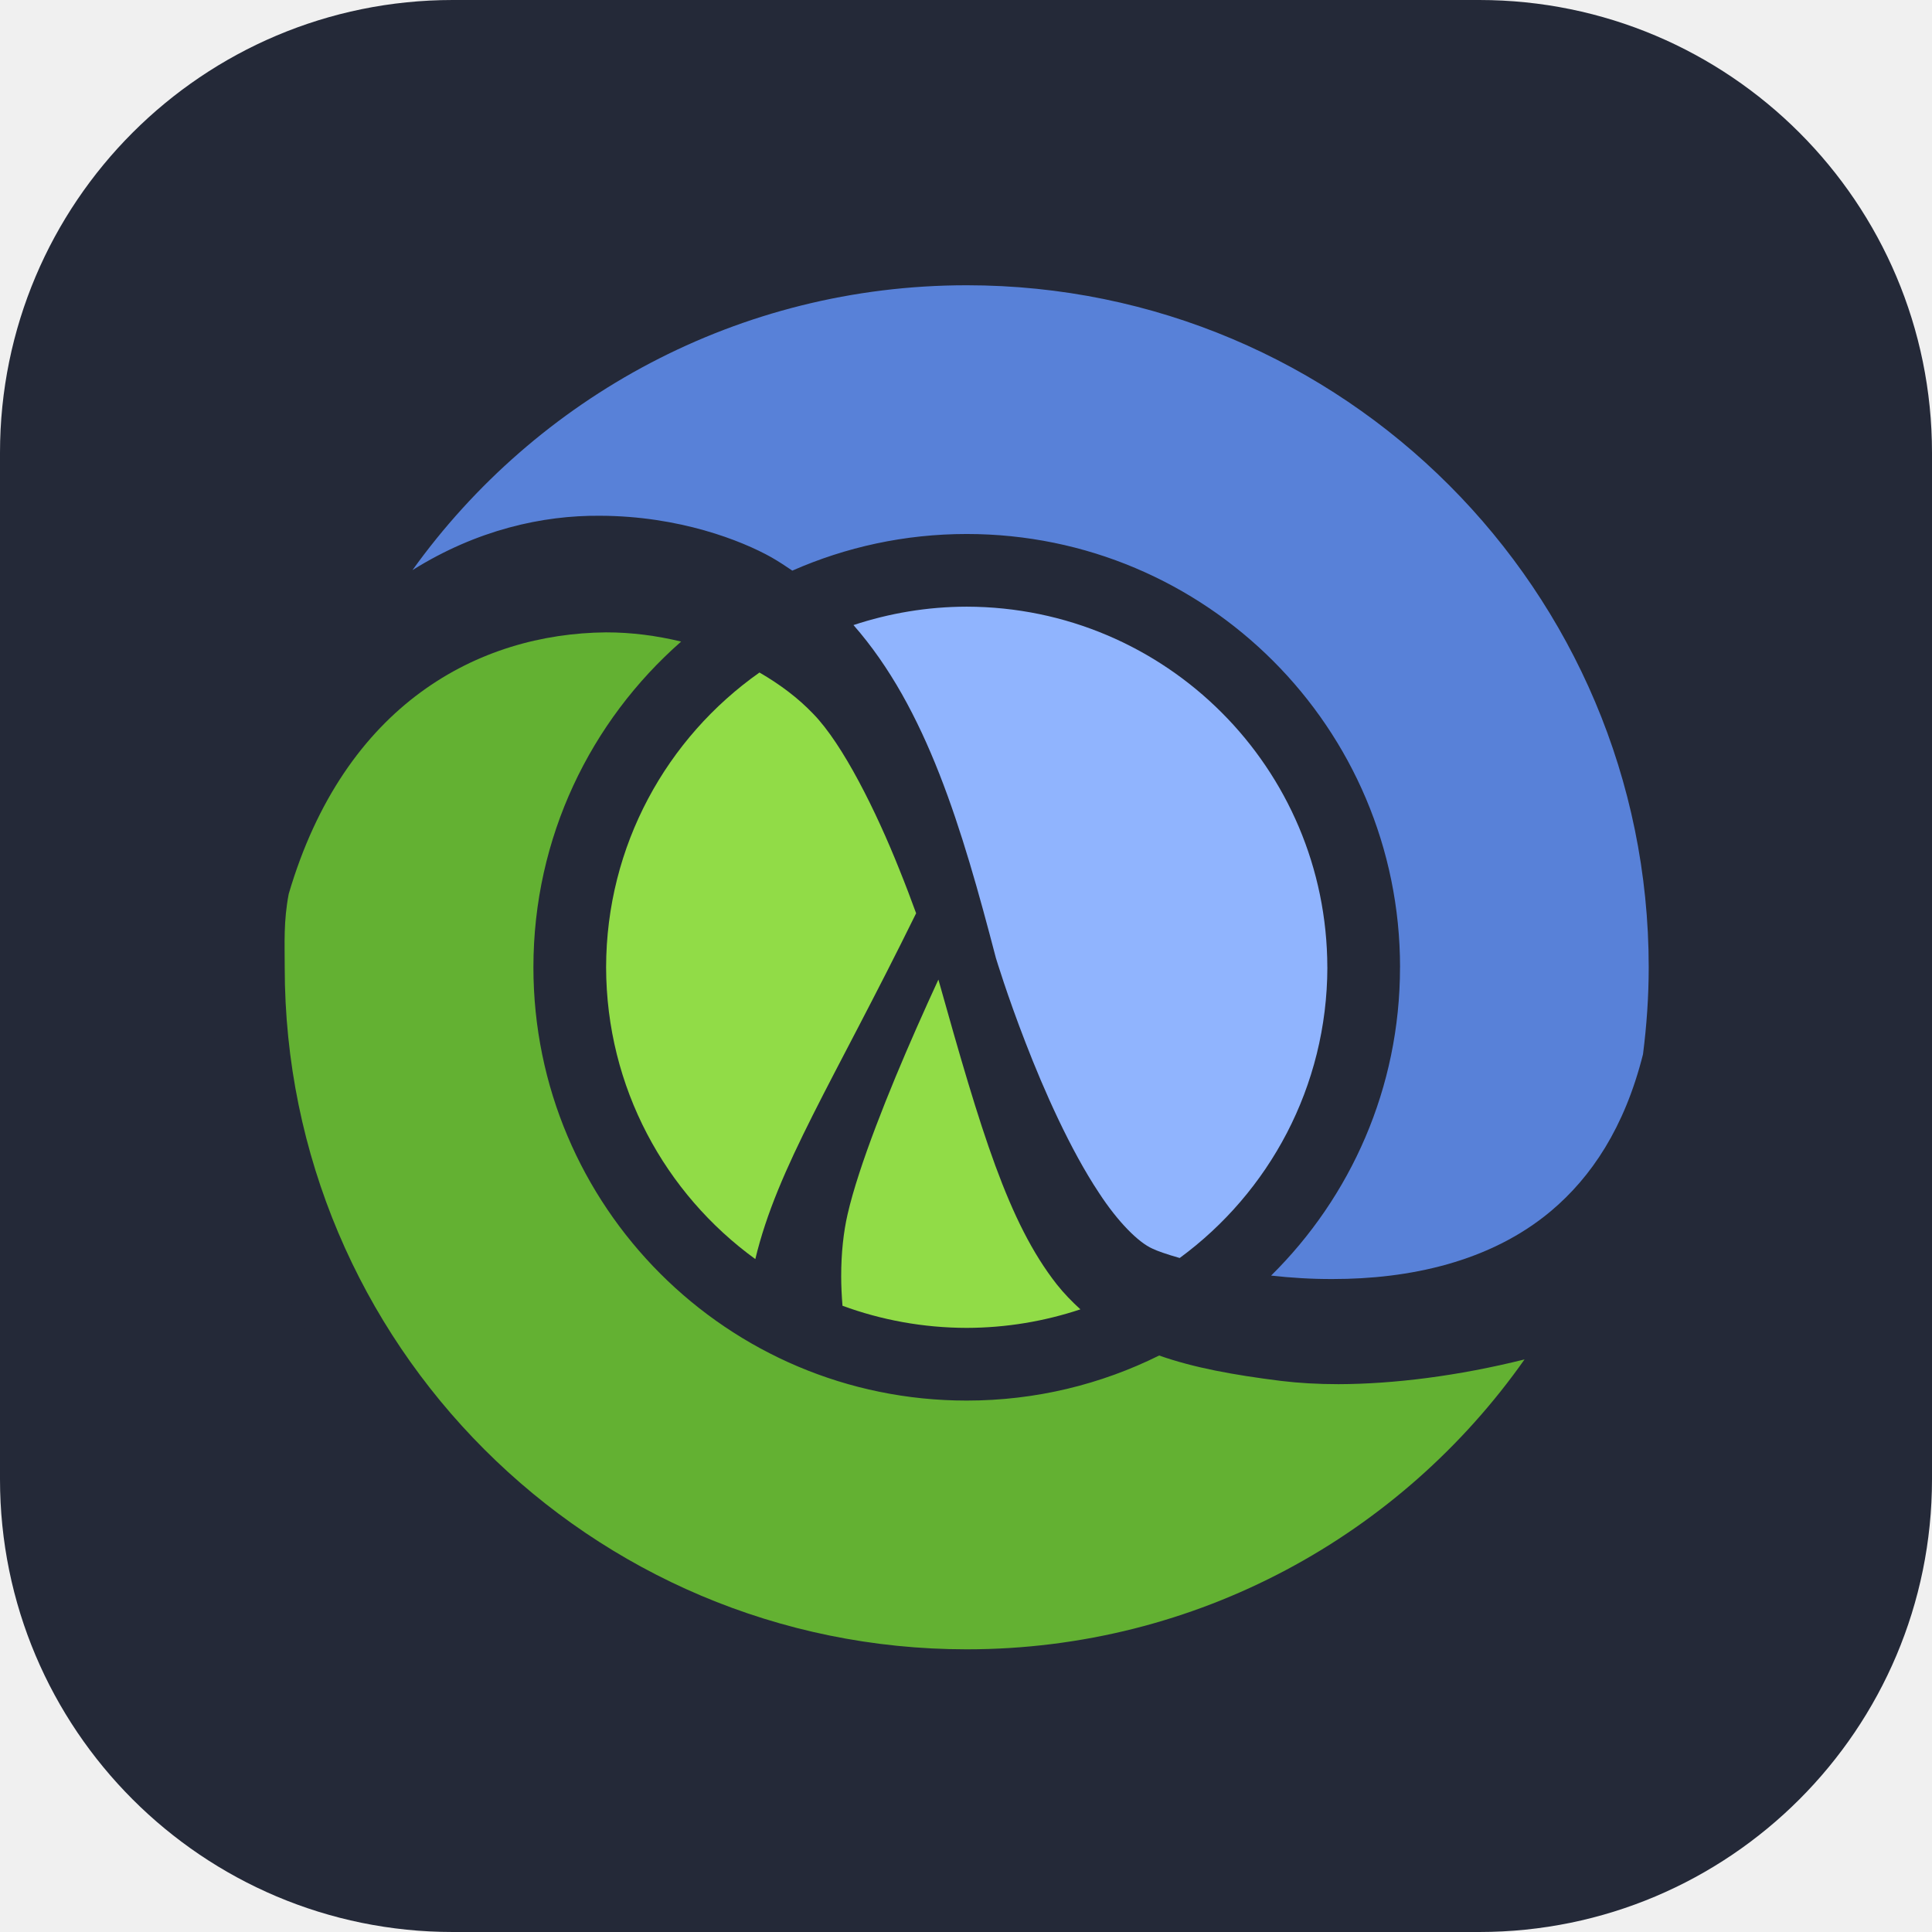
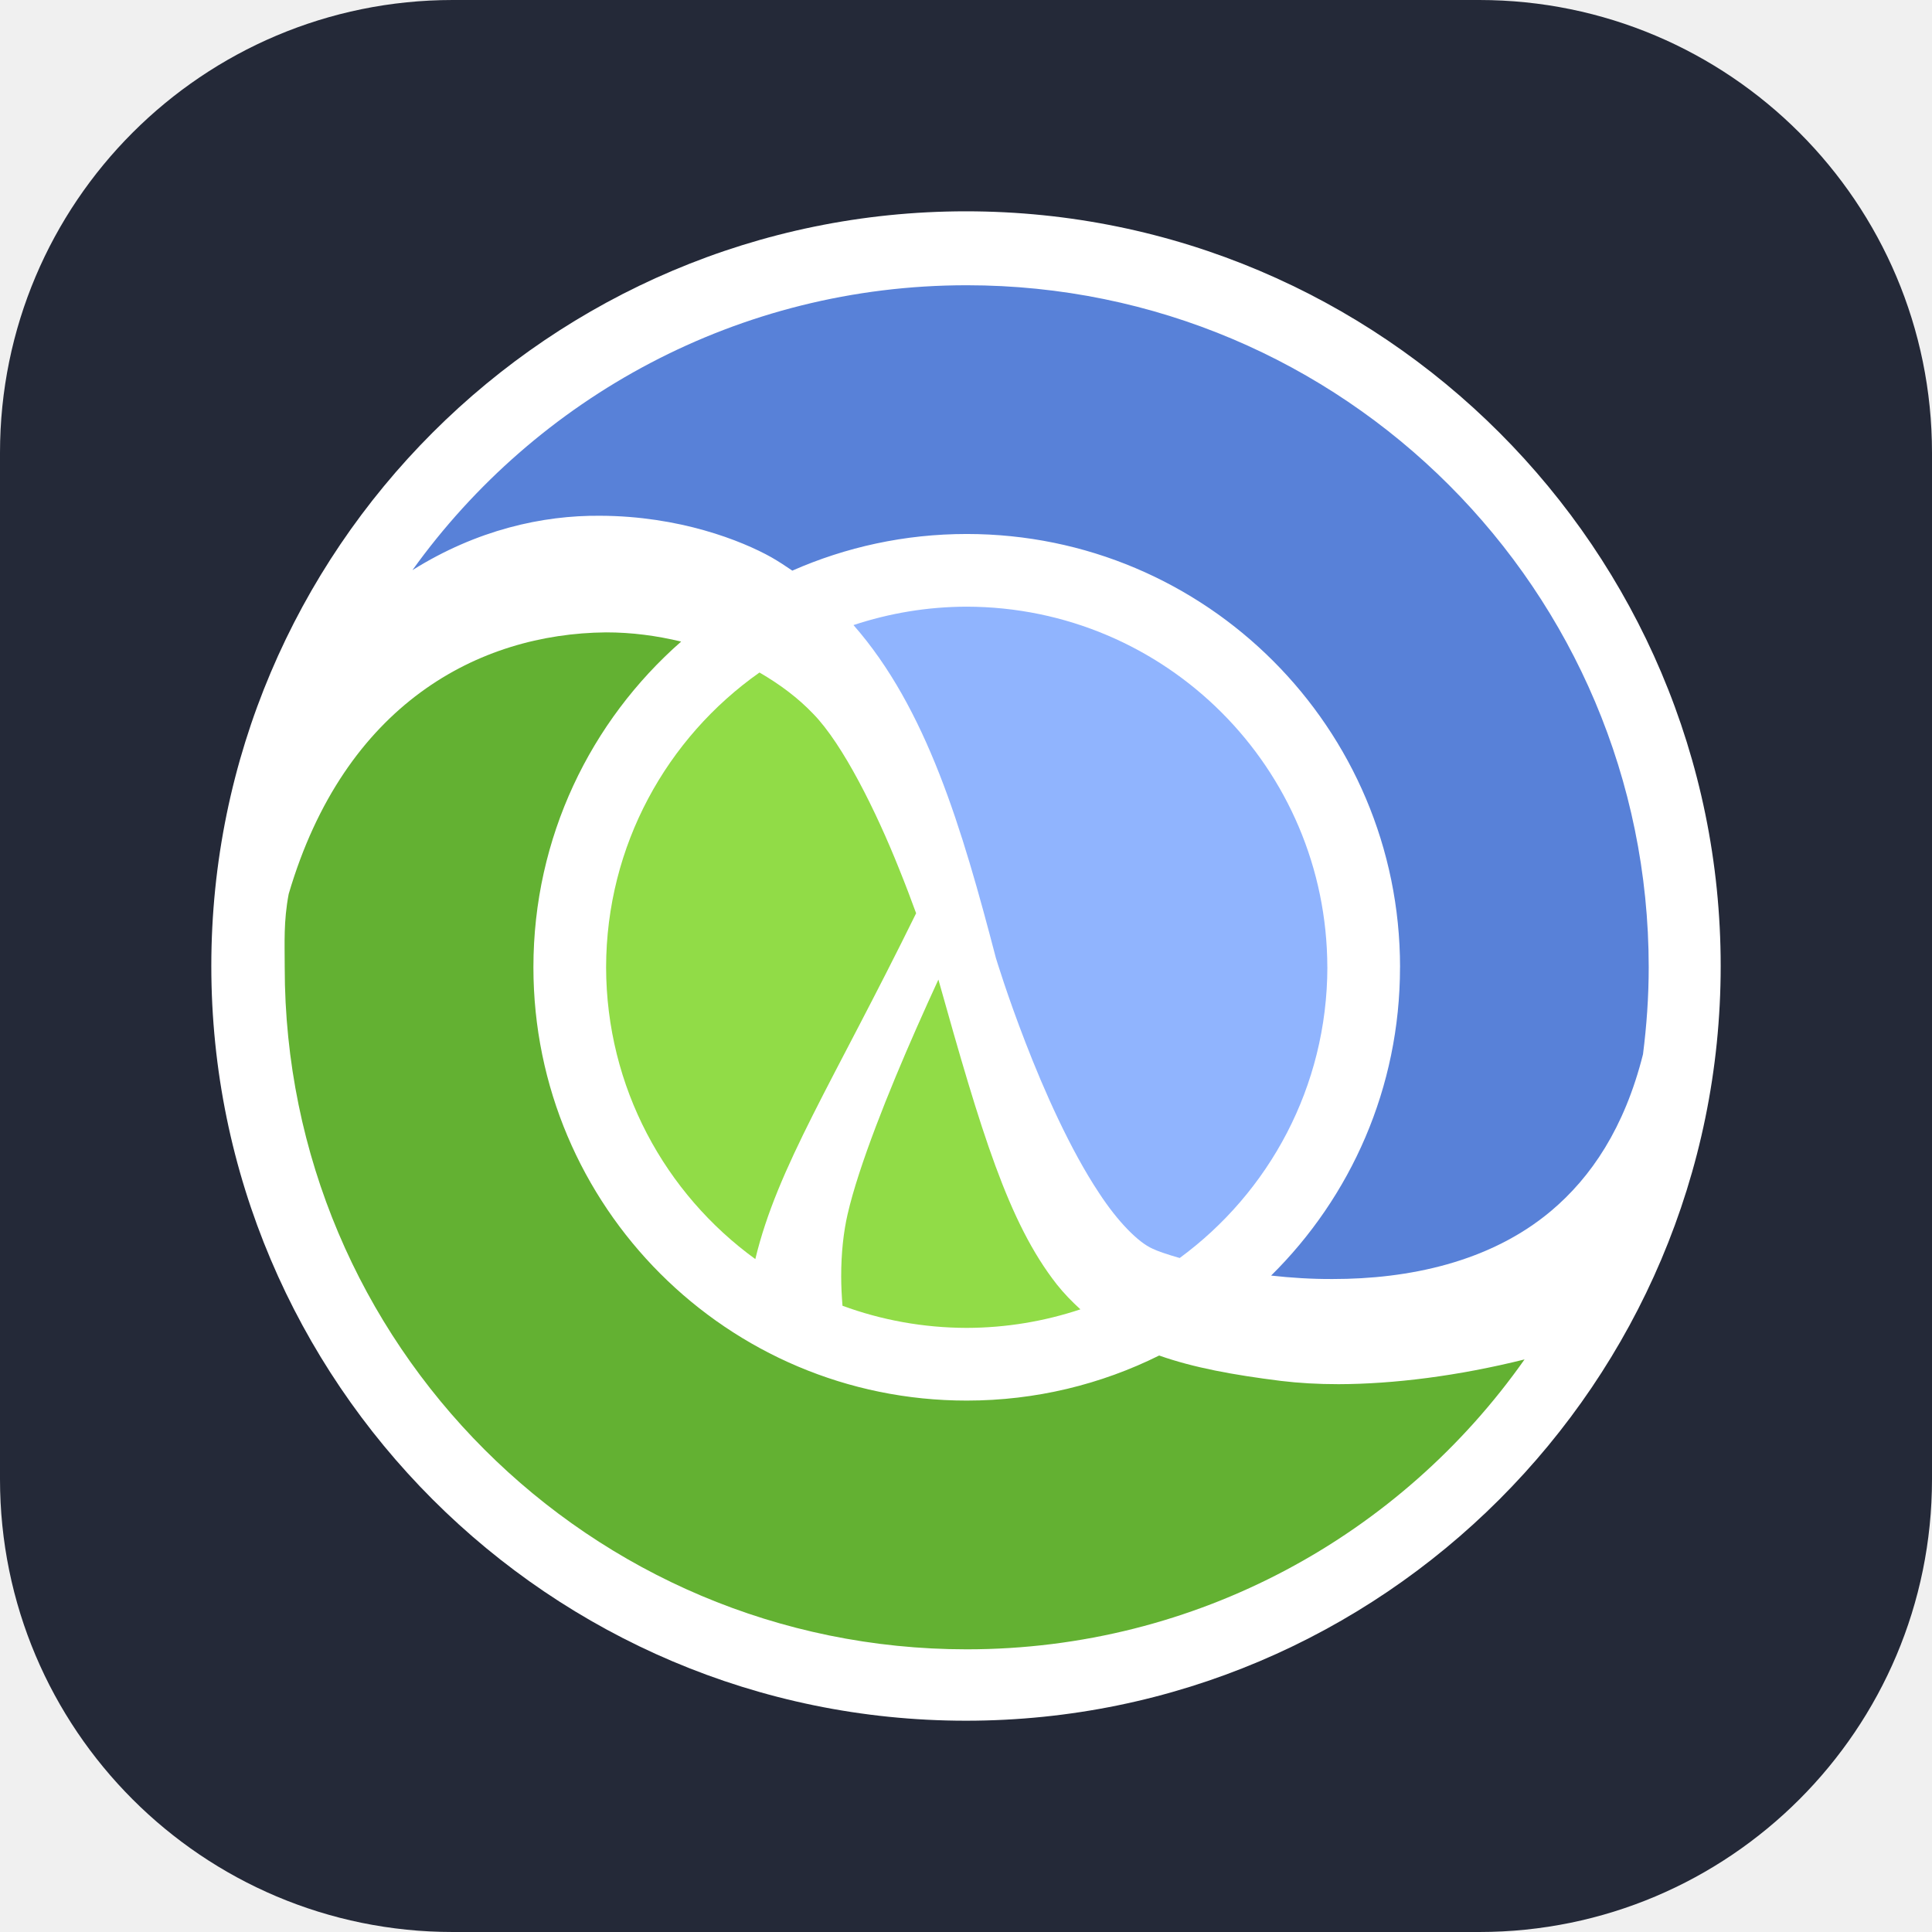
- <svg xmlns="http://www.w3.org/2000/svg" width="256" height="256" fill="none" viewBox="0 0 256 256">
-   <rect width="256" height="256" fill="#242938" rx="60" />
-   <g clip-path="url(#clip0_101_267)">
-     <path fill="#242938" d="M127.999 28C72.862 28 28 72.862 28 128.001C28 183.145 72.862 228.004 127.999 228.004C183.138 228.004 228 183.145 228 128.001C228 72.862 183.138 28 127.999 28Z" />
-     <path fill="#91DC47" d="M124.342 129.799C123.444 131.746 122.452 133.934 121.426 136.262C117.797 144.484 113.778 154.488 112.31 160.898C111.783 163.18 111.456 166.009 111.462 169.146C111.462 170.387 111.529 171.691 111.634 173.019C116.765 174.904 122.306 175.941 128.093 175.951C133.361 175.941 138.422 175.07 143.159 173.495C142.045 172.477 140.983 171.392 140.016 170.17C133.594 161.98 130.011 149.979 124.342 129.799" />
-     <path fill="#91DC47" d="M100.633 89.113C88.368 97.757 80.342 112.013 80.312 128.17C80.342 144.084 88.127 158.156 100.083 166.836C103.016 154.62 110.367 143.434 121.391 121.012C120.737 119.213 119.991 117.245 119.156 115.177C116.102 107.516 111.694 98.619 107.76 94.59C105.755 92.485 103.321 90.666 100.633 89.113" />
-     <path fill="#63B132" d="M169.714 182.974C163.386 182.181 158.163 181.224 153.595 179.613C145.91 183.428 137.256 185.584 128.093 185.584C96.387 185.584 70.684 159.885 70.68 128.17C70.68 110.961 78.262 95.534 90.255 85.013C87.048 84.238 83.702 83.786 80.285 83.792C63.44 83.951 45.658 93.273 38.255 118.451C37.562 122.116 37.727 124.887 37.727 128.171C37.727 178.081 78.189 218.543 128.095 218.543C158.659 218.543 185.659 203.356 202.01 180.13C193.166 182.334 184.662 183.388 177.379 183.41C174.649 183.41 172.087 183.264 169.714 182.974" />
-     <path fill="#90B4FE" d="M152.733 165.463C153.291 165.74 154.555 166.191 156.316 166.691C168.157 157.998 175.852 143.995 175.883 128.17H175.878C175.834 101.786 154.483 80.438 128.093 80.386C122.848 80.396 117.809 81.262 113.091 82.825C122.793 93.884 127.459 109.689 131.972 126.977C131.974 126.985 131.978 126.991 131.98 126.998C131.988 127.012 133.423 131.798 135.887 138.149C138.334 144.491 141.82 152.343 145.622 158.065C148.118 161.899 150.863 164.655 152.733 165.463" />
-     <path fill="#5881D8" d="M128.095 37.798C97.827 37.798 71.052 52.698 54.652 75.546C63.187 70.201 71.902 68.273 79.507 68.341C90.012 68.372 98.27 71.629 102.233 73.857C103.19 74.409 104.098 75.002 104.988 75.612C112.059 72.498 119.871 70.757 128.093 70.757C159.803 70.761 185.509 96.459 185.514 128.17H185.509C185.509 144.157 178.97 158.612 168.429 169.022C171.016 169.312 173.776 169.492 176.594 169.478C186.602 169.483 197.42 167.274 205.531 160.453C210.819 155.998 215.249 149.476 217.706 139.696C218.187 135.919 218.463 132.079 218.463 128.171C218.463 78.263 178.006 37.798 128.095 37.798" />
+ <svg xmlns="http://www.w3.org/2000/svg" width="256" height="256" viewBox="0 0 256 256" fill="none">
+   <g clip-path="url(#clip0_248_5391)">
+     <rect width="256" height="256" rx="60" fill="#242938" />
+     <path d="M127.999 28C72.862 28 28 72.862 28 128.001C28 183.145 72.862 228.004 127.999 228.004C183.138 228.004 228 183.145 228 128.001C228 72.862 183.138 28 127.999 28Z" fill="white" />
+     <path d="M124.342 129.799C123.444 131.746 122.452 133.934 121.426 136.262C117.797 144.484 113.778 154.488 112.31 160.898C111.783 163.18 111.456 166.009 111.462 169.146C111.462 170.387 111.529 171.691 111.634 173.019C116.765 174.904 122.306 175.941 128.093 175.951C133.361 175.941 138.422 175.07 143.159 173.495C142.045 172.477 140.983 171.392 140.016 170.17C133.594 161.98 130.011 149.979 124.342 129.799Z" fill="#91DC47" />
+     <path d="M100.633 89.113C88.368 97.757 80.342 112.013 80.311 128.17C80.342 144.084 88.126 158.156 100.083 166.836C103.016 154.62 110.367 143.434 121.391 121.012C120.737 119.213 119.991 117.245 119.156 115.177C116.102 107.516 111.694 98.619 107.76 94.59C105.755 92.485 103.321 90.666 100.633 89.113Z" fill="#91DC47" />
+     <path d="M169.714 182.975C163.386 182.182 158.163 181.225 153.595 179.614C145.91 183.429 137.256 185.585 128.093 185.585C96.386 185.585 70.684 159.886 70.68 128.171C70.68 110.962 78.261 95.535 90.255 85.014C87.047 84.239 83.702 83.787 80.285 83.793C63.44 83.952 45.657 93.274 38.254 118.452C37.562 122.117 37.727 124.888 37.727 128.172C37.727 178.082 78.189 218.544 128.095 218.544C158.659 218.544 185.659 203.357 202.01 180.131C193.166 182.335 184.662 183.389 177.379 183.411C174.649 183.411 172.087 183.265 169.714 182.975Z" fill="#63B132" />
+     <path d="M152.733 165.464C153.291 165.741 154.555 166.192 156.316 166.692C168.157 157.999 175.852 143.996 175.883 128.171H175.878C175.834 101.787 154.483 80.439 128.093 80.387C122.848 80.397 117.809 81.263 113.091 82.826C122.793 93.885 127.459 109.69 131.972 126.978C131.974 126.986 131.978 126.992 131.98 126.999C131.988 127.013 133.423 131.799 135.887 138.15C138.334 144.492 141.82 152.344 145.622 158.066C148.118 161.9 150.863 164.656 152.733 165.464Z" fill="#90B4FE" />
+     <path d="M128.095 37.797C97.826 37.797 71.051 52.698 54.651 75.545C63.187 70.2 71.901 68.272 79.507 68.341C90.012 68.371 98.27 71.628 102.233 73.856C103.19 74.408 104.098 75.001 104.988 75.612C112.059 72.498 119.871 70.756 128.093 70.756C159.803 70.76 185.509 96.459 185.514 128.169H185.509C185.509 144.156 178.97 158.611 168.429 169.021C171.016 169.311 173.776 169.491 176.594 169.477C186.602 169.482 197.42 167.273 205.531 160.452C210.819 155.997 215.249 149.475 217.706 139.695C218.187 135.918 218.463 132.078 218.463 128.17C218.463 78.263 178.006 37.797 128.095 37.797Z" fill="#5881D8" />
  </g>
  <defs>
-     <clipPath id="clip0_101_267">
-       <rect width="200" height="200" fill="#fff" transform="translate(28 28)" />
+     <clipPath id="clip0_248_5391">
+       <rect width="256" height="256" fill="white" />
    </clipPath>
  </defs>
</svg>
